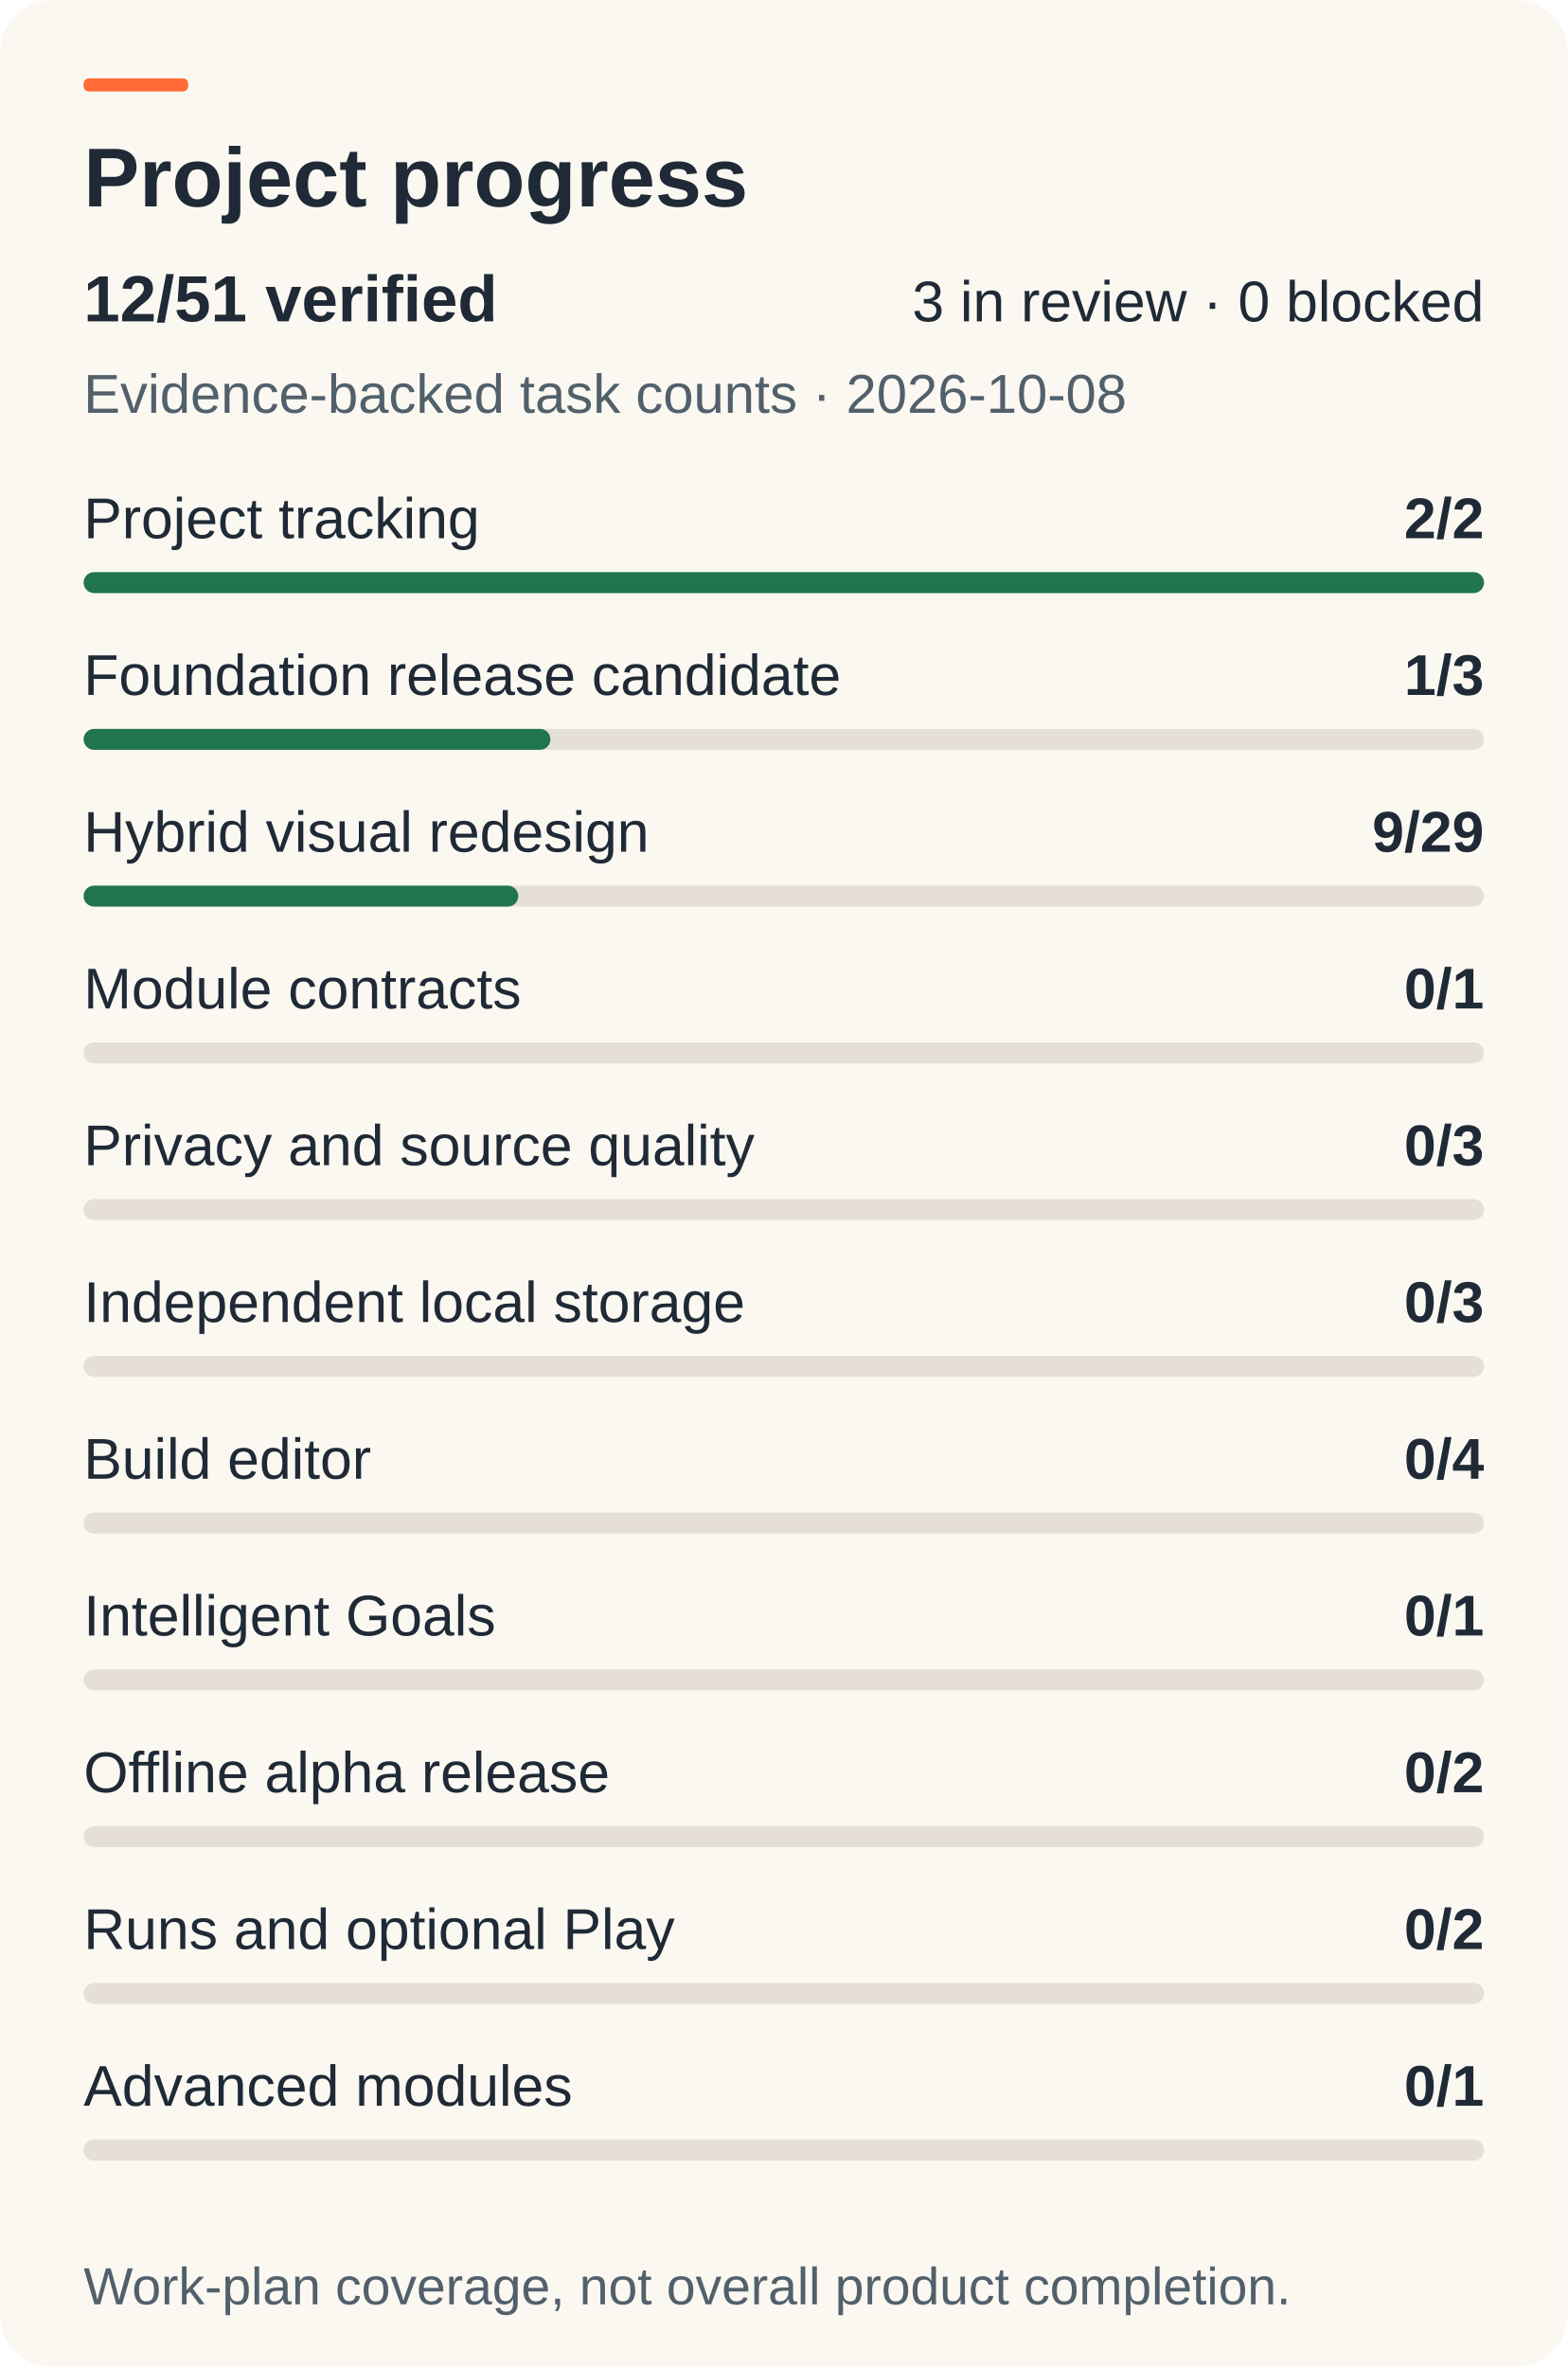
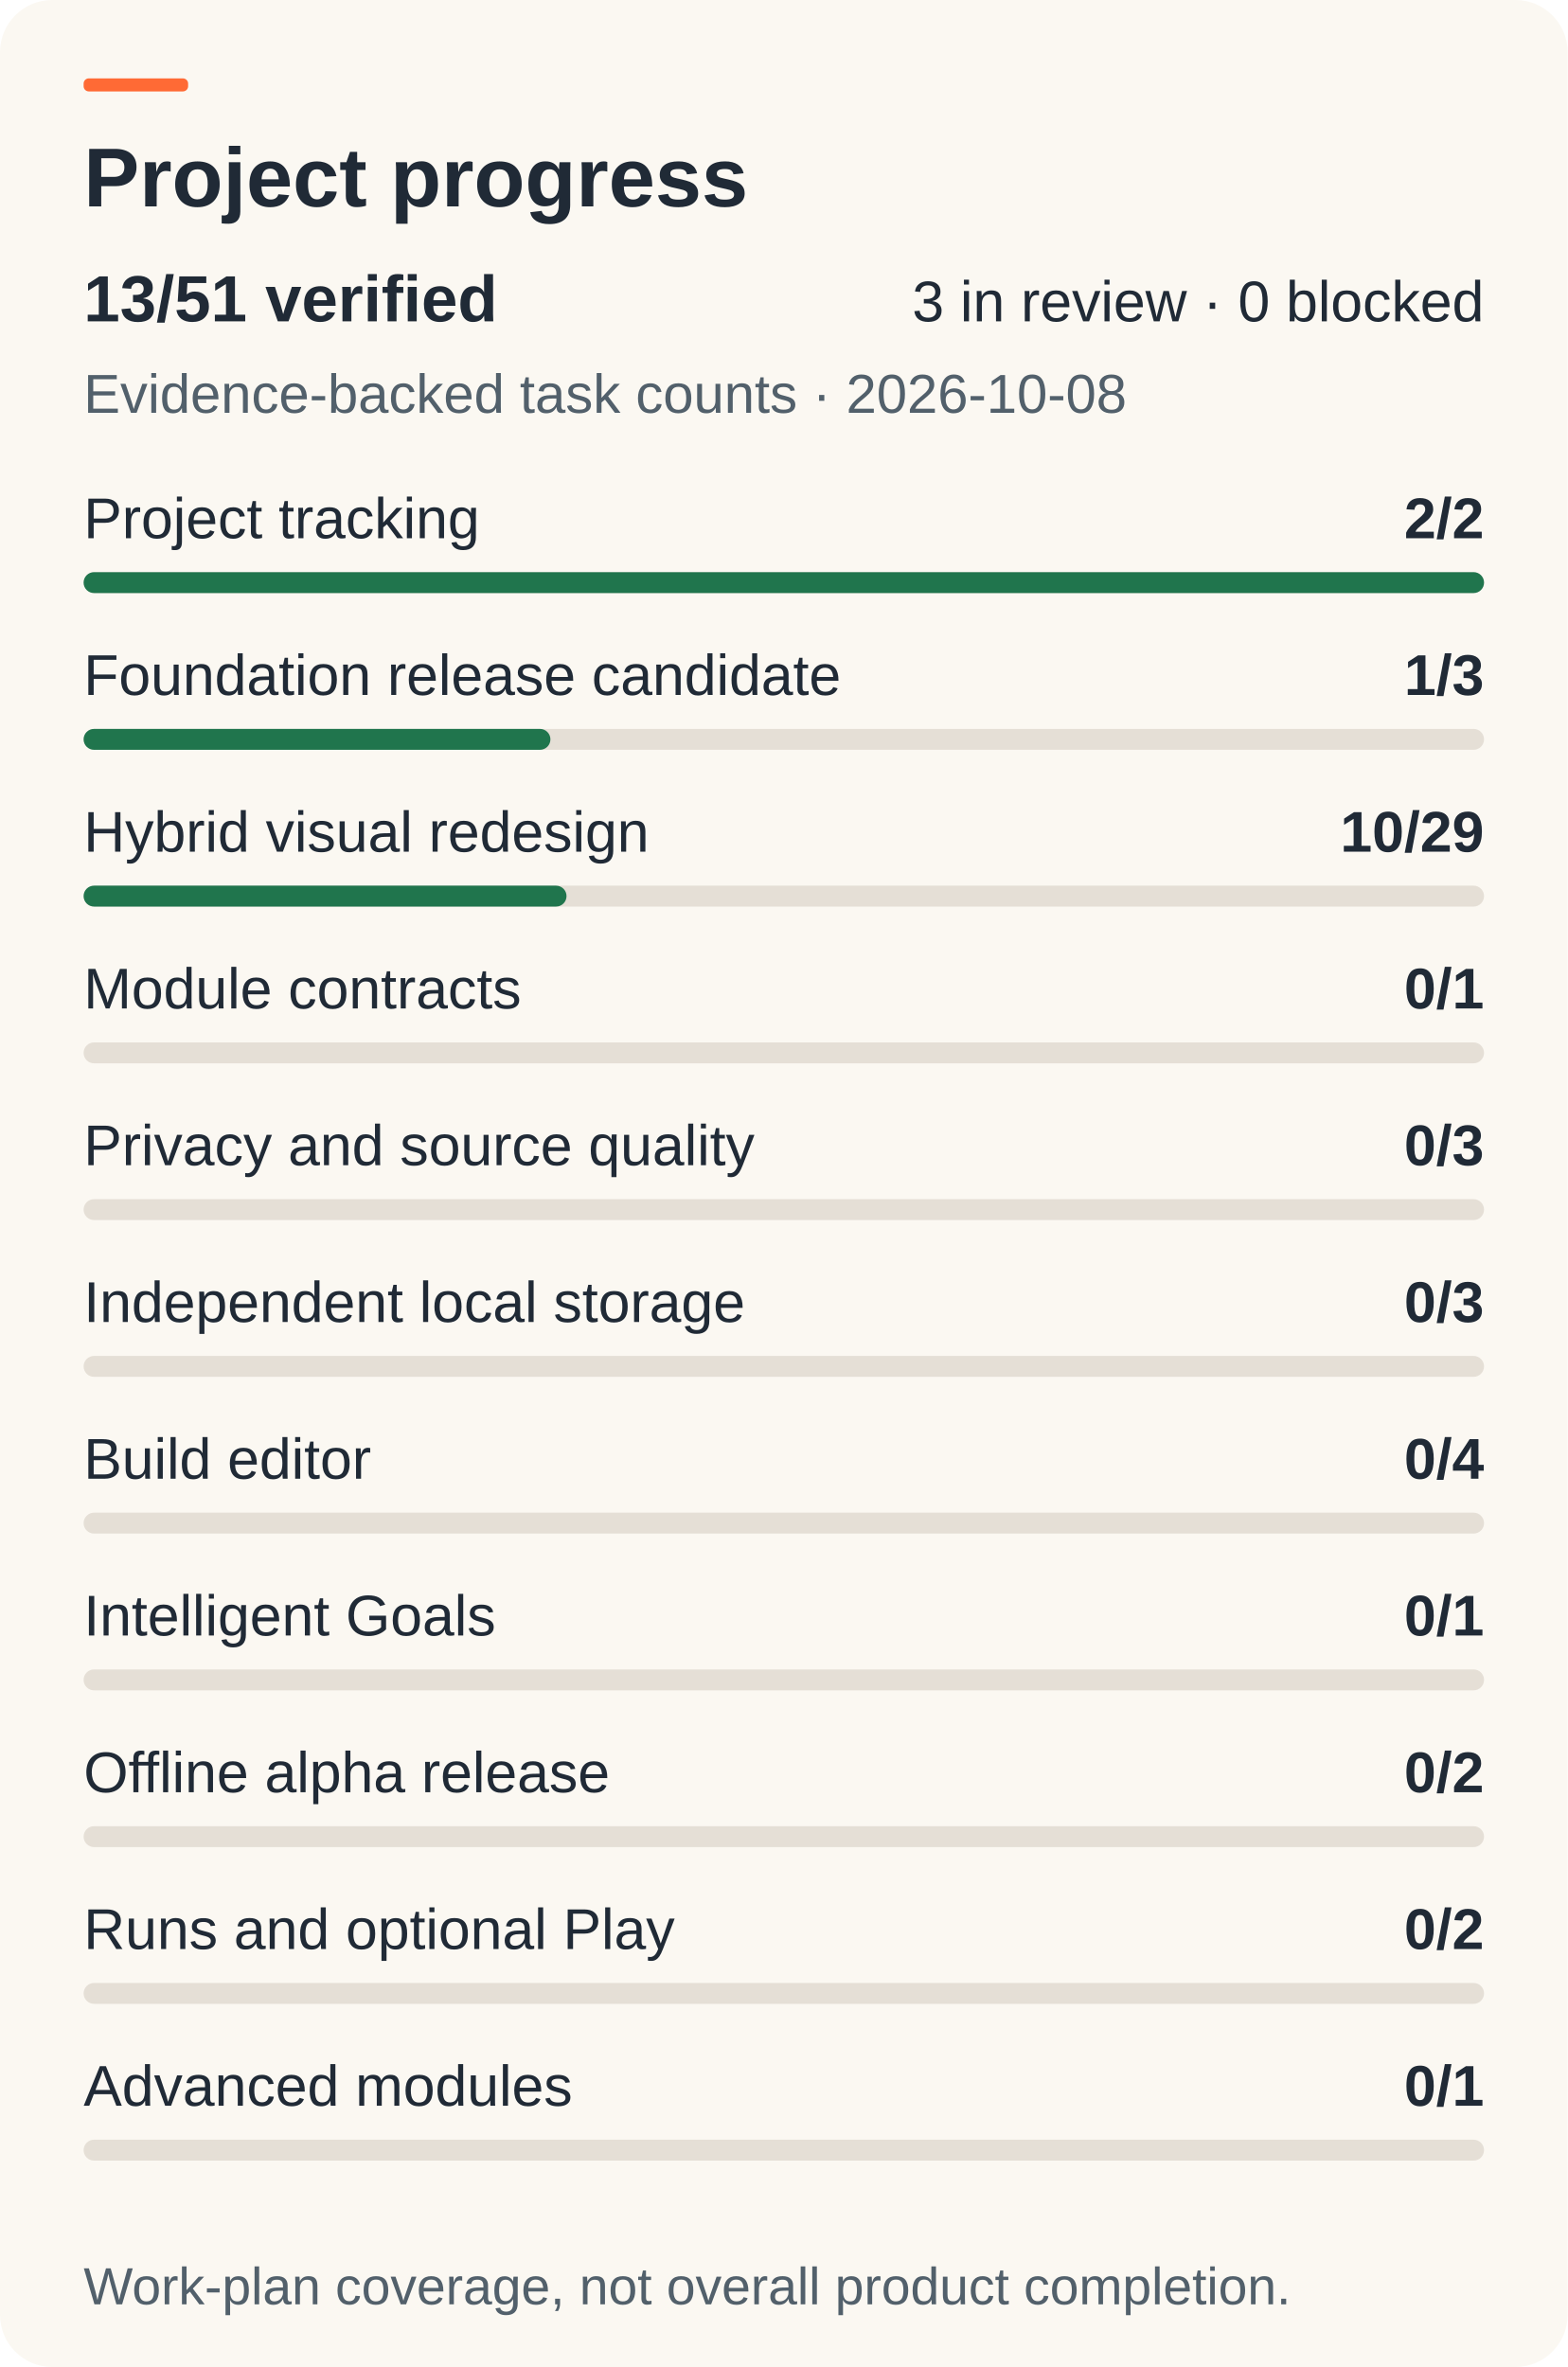
<svg xmlns="http://www.w3.org/2000/svg" width="600" height="906" viewBox="0 0 600 906" role="img" aria-labelledby="title description">
  <rect width="600" height="906" rx="20" fill="#FBF8F2" />
  <g font-family="Arial, sans-serif" fill="#202A36">
    <rect x="32" y="30" width="40" height="5" rx="2" fill="#FF6A35" />
    <text x="32" y="79" font-size="32" font-weight="700">Project progress</text>
-     <text x="32" y="123" font-size="25" font-weight="700">12/51 verified</text>
+     <text x="32" y="123" font-size="25" font-weight="700">13/51 verified</text>
    <text x="568" y="123" text-anchor="end" font-size="22">3 in review · 0 blocked</text>
    <text x="32" y="158" font-size="21" fill="#52606B">Evidence-backed task counts · 2026-10-08</text>
    <text x="32" y="206" font-size="22">Project tracking</text>
    <text x="568" y="206" text-anchor="end" font-size="22" font-weight="700">2/2</text>
    <rect x="32" y="219" width="536" height="8" rx="4" fill="#E5DFD6" />
    <rect x="32" y="219" width="536" height="8" rx="4" fill="#20754D" />
    <text x="32" y="266" font-size="22">Foundation release candidate</text>
    <text x="568" y="266" text-anchor="end" font-size="22" font-weight="700">1/3</text>
    <rect x="32" y="279" width="536" height="8" rx="4" fill="#E5DFD6" />
    <rect x="32" y="279" width="178.667" height="8" rx="4" fill="#20754D" />
    <text x="32" y="326" font-size="22">Hybrid visual redesign</text>
-     <text x="568" y="326" text-anchor="end" font-size="22" font-weight="700">9/29</text>
+     <text x="568" y="326" text-anchor="end" font-size="22" font-weight="700">10/29</text>
    <rect x="32" y="339" width="536" height="8" rx="4" fill="#E5DFD6" />
-     <rect x="32" y="339" width="166.345" height="8" rx="4" fill="#20754D" />
+     <rect x="32" y="339" width="184.828" height="8" rx="4" fill="#20754D" />
    <text x="32" y="386" font-size="22">Module contracts</text>
    <text x="568" y="386" text-anchor="end" font-size="22" font-weight="700">0/1</text>
    <rect x="32" y="399" width="536" height="8" rx="4" fill="#E5DFD6" />
    <text x="32" y="446" font-size="22">Privacy and source quality</text>
    <text x="568" y="446" text-anchor="end" font-size="22" font-weight="700">0/3</text>
    <rect x="32" y="459" width="536" height="8" rx="4" fill="#E5DFD6" />
    <text x="32" y="506" font-size="22">Independent local storage</text>
    <text x="568" y="506" text-anchor="end" font-size="22" font-weight="700">0/3</text>
    <rect x="32" y="519" width="536" height="8" rx="4" fill="#E5DFD6" />
    <text x="32" y="566" font-size="22">Build editor</text>
    <text x="568" y="566" text-anchor="end" font-size="22" font-weight="700">0/4</text>
    <rect x="32" y="579" width="536" height="8" rx="4" fill="#E5DFD6" />
    <text x="32" y="626" font-size="22">Intelligent Goals</text>
    <text x="568" y="626" text-anchor="end" font-size="22" font-weight="700">0/1</text>
    <rect x="32" y="639" width="536" height="8" rx="4" fill="#E5DFD6" />
    <text x="32" y="686" font-size="22">Offline alpha release</text>
    <text x="568" y="686" text-anchor="end" font-size="22" font-weight="700">0/2</text>
    <rect x="32" y="699" width="536" height="8" rx="4" fill="#E5DFD6" />
    <text x="32" y="746" font-size="22">Runs and optional Play</text>
    <text x="568" y="746" text-anchor="end" font-size="22" font-weight="700">0/2</text>
    <rect x="32" y="759" width="536" height="8" rx="4" fill="#E5DFD6" />
    <text x="32" y="806" font-size="22">Advanced modules</text>
    <text x="568" y="806" text-anchor="end" font-size="22" font-weight="700">0/1</text>
    <rect x="32" y="819" width="536" height="8" rx="4" fill="#E5DFD6" />
    <text x="32" y="882" font-size="20" fill="#52606B">Work-plan coverage, not overall product completion.</text>
  </g>
</svg>
